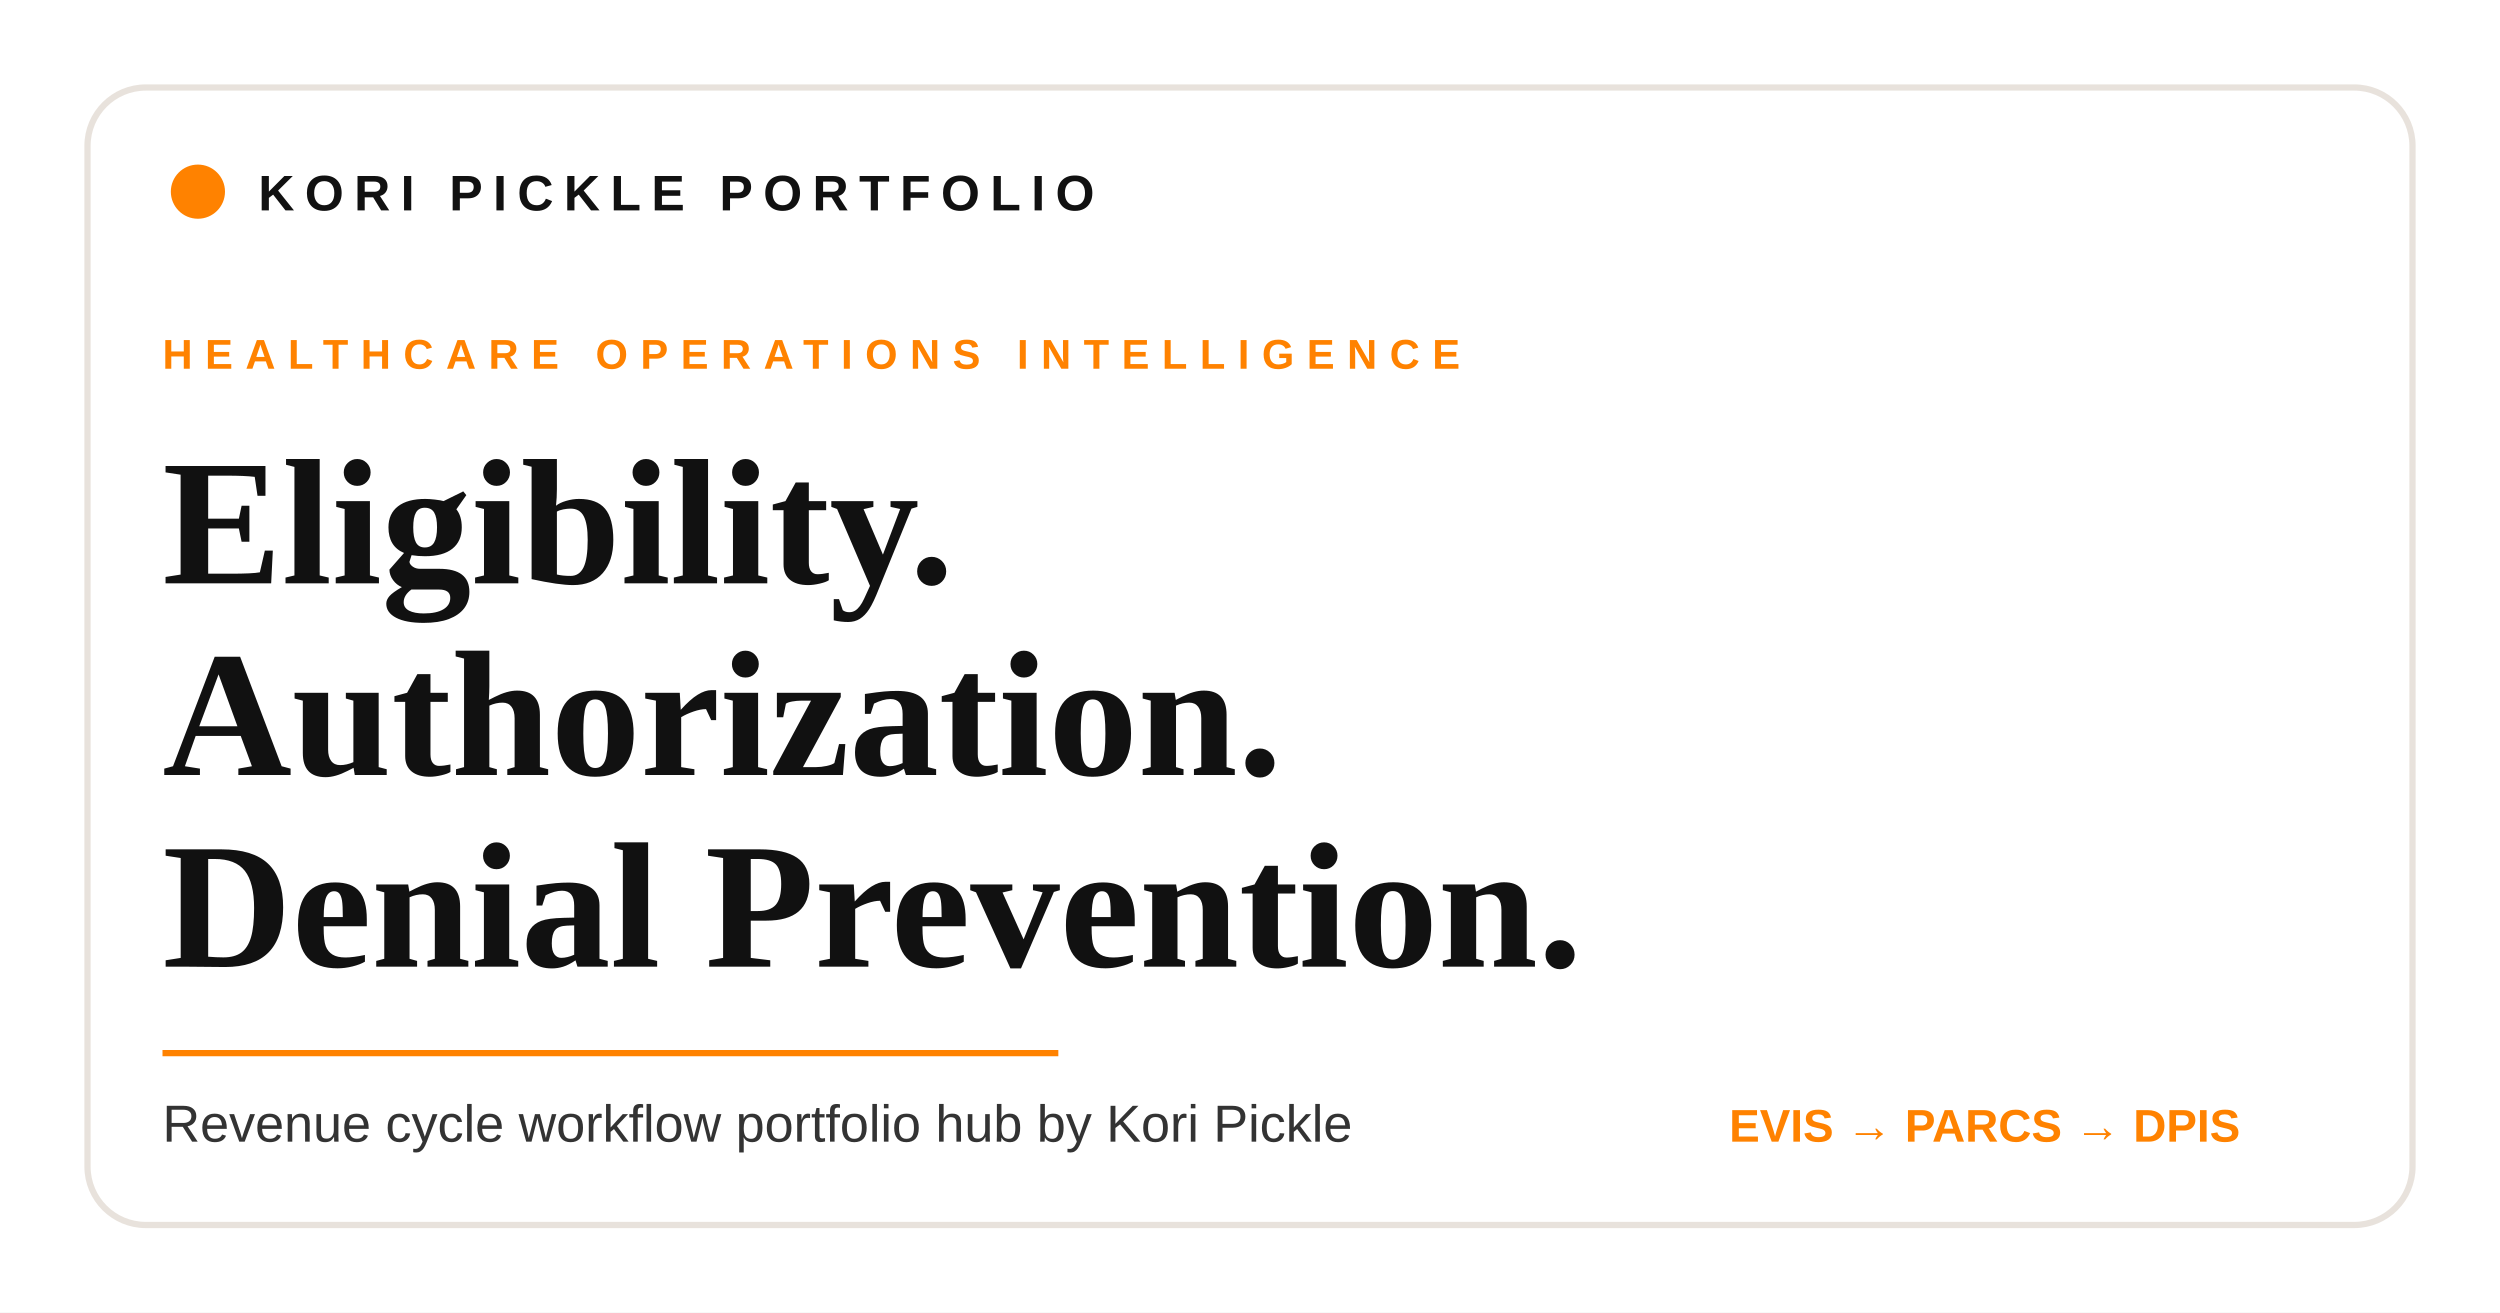
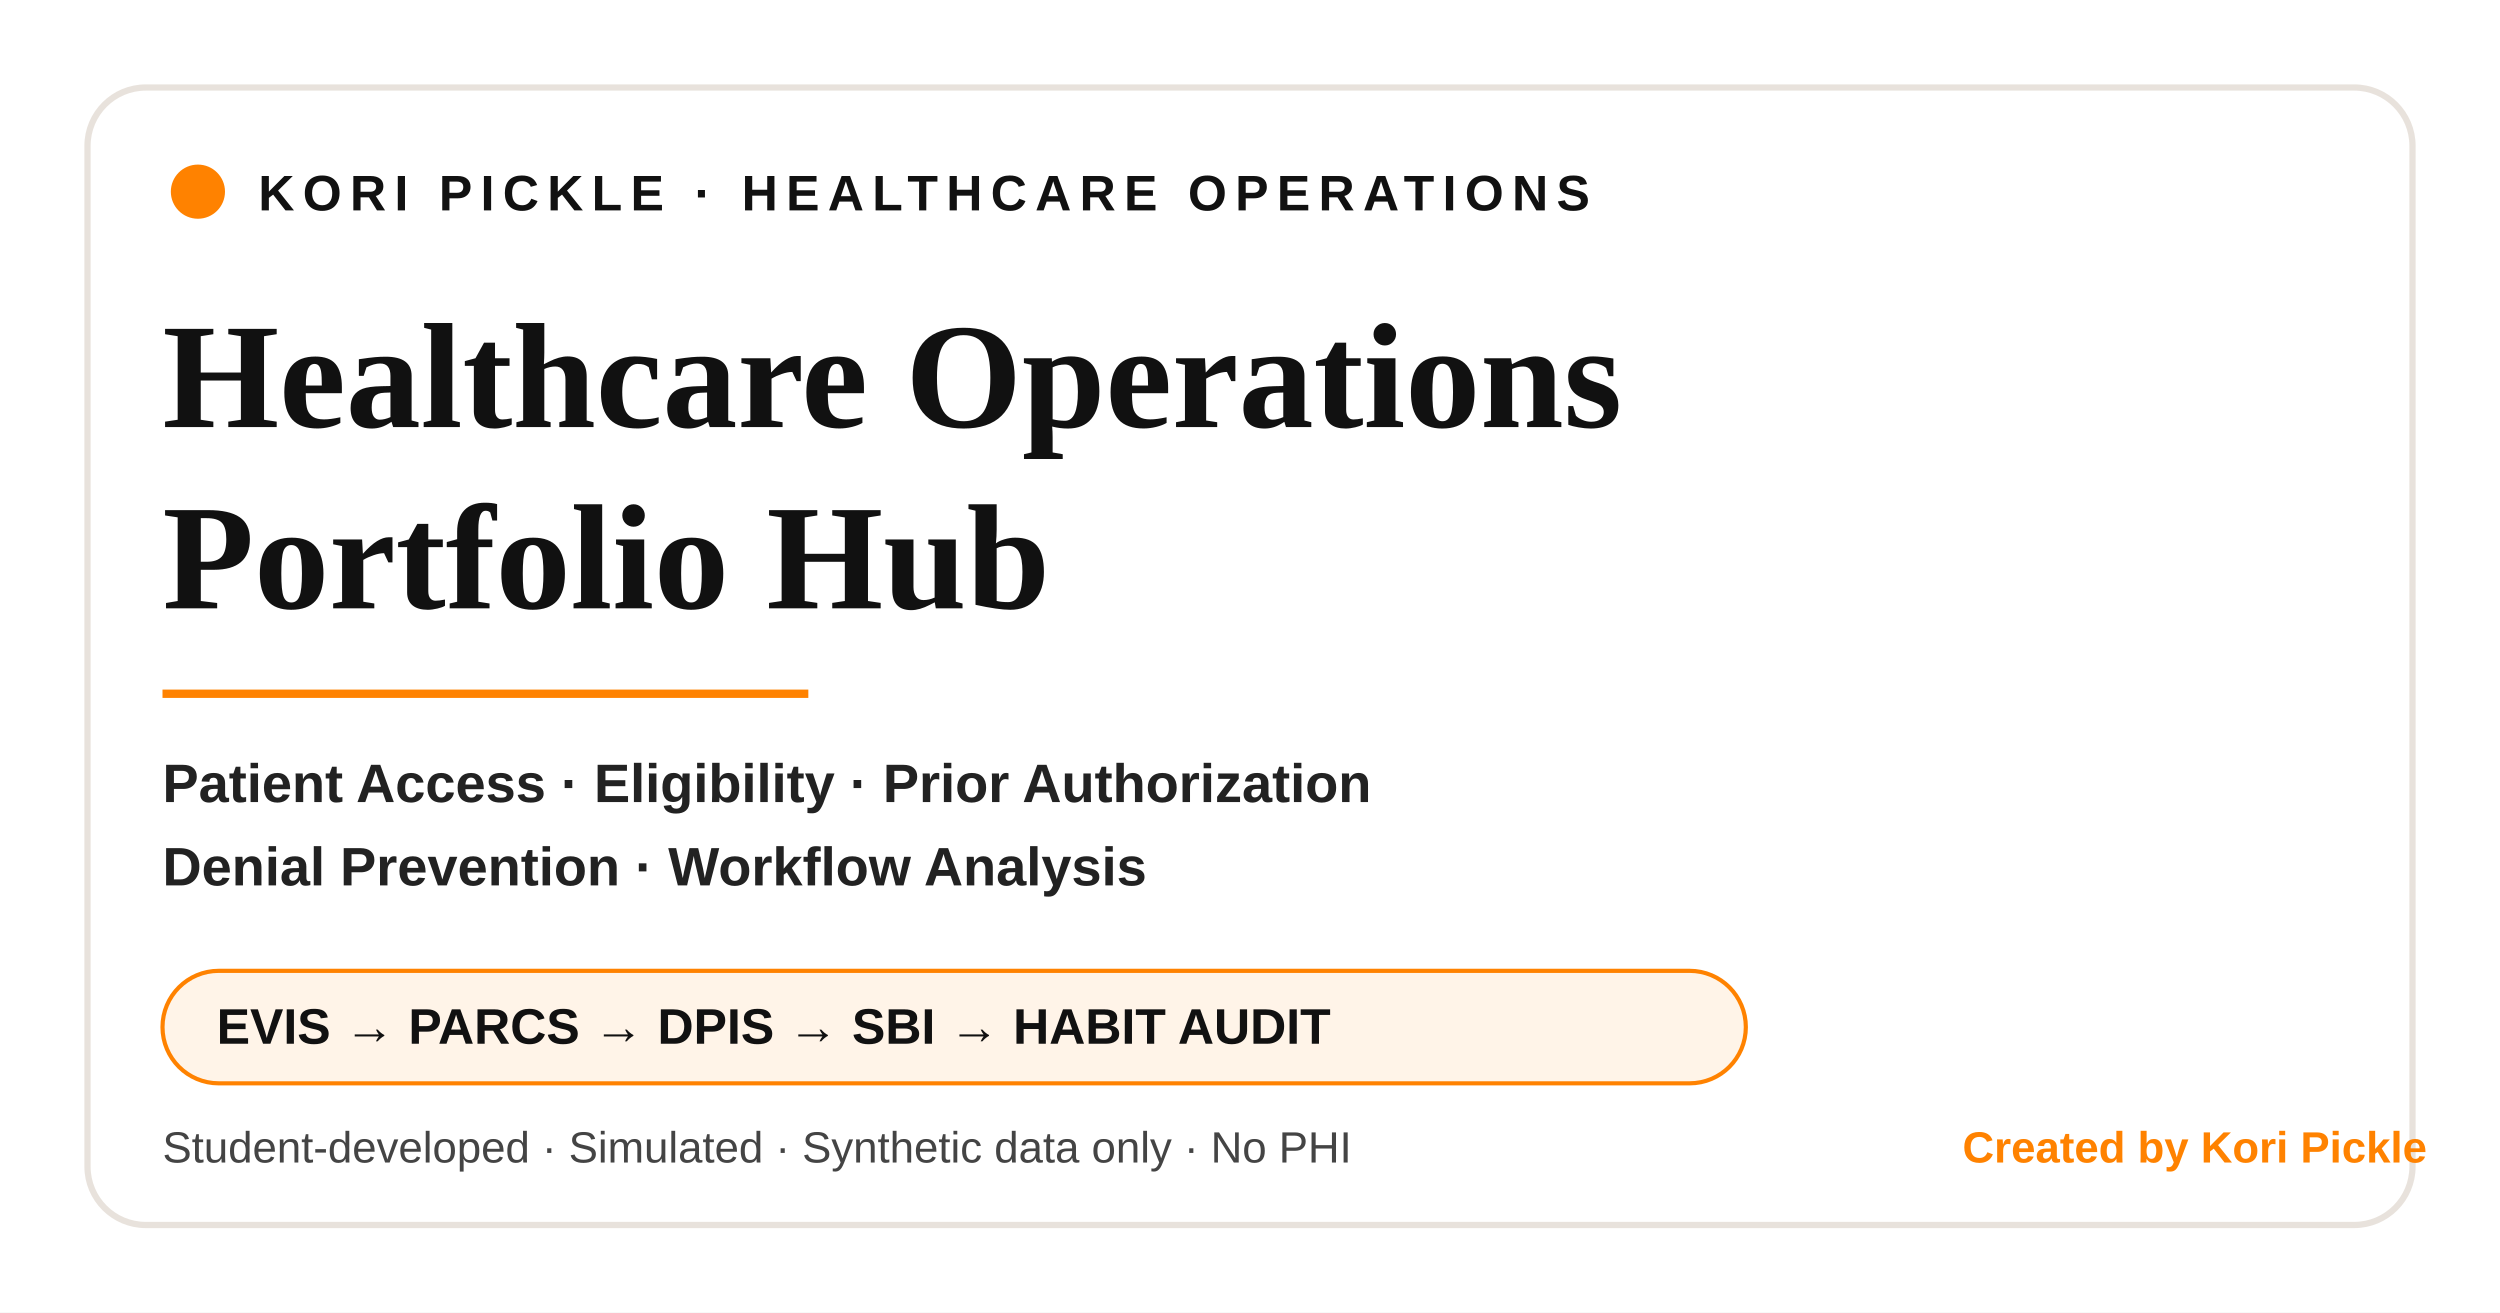
<svg xmlns="http://www.w3.org/2000/svg" width="1200" height="630" viewBox="0 0 1200 630">
  <rect width="1200" height="630" fill="#FFFFFF" />
  <rect x="42" y="42" width="1116" height="546" rx="28" fill="#FFFFFF" stroke="#E8E2DC" stroke-width="3" />
  <circle cx="95" cy="92" r="13" fill="#FF8200" />
-   <text x="124" y="101" font-family="Arial, Helvetica, sans-serif" font-size="24" font-weight="800" letter-spacing="5" fill="#111111">KORI PICKLE PORTFOLIO</text>
-   <text x="78" y="177" font-family="Arial, Helvetica, sans-serif" font-size="20" font-weight="800" letter-spacing="6" fill="#FF8200">HEALTHCARE OPERATIONS INTELLIGENCE</text>
-   <text x="78" y="280" font-family="Georgia, 'Times New Roman', serif" font-size="86" font-weight="700" fill="#111111">Eligibility.</text>
-   <text x="78" y="372" font-family="Georgia, 'Times New Roman', serif" font-size="86" font-weight="700" fill="#111111">Authorization.</text>
-   <text x="78" y="464" font-family="Georgia, 'Times New Roman', serif" font-size="86" font-weight="700" fill="#111111">Denial Prevention.</text>
-   <rect x="78" y="504" width="430" height="3" fill="#FF8200" />
-   <text x="78" y="548" font-family="Arial, Helvetica, sans-serif" font-size="25" fill="#333333">Revenue cycle workflow portfolio hub by Kori Pickle</text>
-   <text x="830" y="548" font-family="Arial, Helvetica, sans-serif" font-size="22" font-weight="700" fill="#FF8200">EVIS → PARCS → DPIS</text>
+   <text x="124" y="101" font-family="Arial, Helvetica, sans-serif" font-size="24" font-weight="800" letter-spacing="4" fill="#111111">KORI PICKLE · HEALTHCARE OPERATIONS</text>
+   <text x="78" y="205" font-family="Georgia, 'Times New Roman', serif" font-size="72" font-weight="700" fill="#111111">Healthcare Operations</text>
+   <text x="78" y="292" font-family="Georgia, 'Times New Roman', serif" font-size="72" font-weight="700" fill="#111111">Portfolio Hub</text>
+   <rect x="78" y="331" width="310" height="4" fill="#FF8200" />
+   <text x="78" y="385" font-family="Arial, Helvetica, sans-serif" font-size="26" font-weight="700" fill="#222222">Patient Access · Eligibility · Prior Authorization</text>
+   <text x="78" y="425" font-family="Arial, Helvetica, sans-serif" font-size="26" font-weight="700" fill="#222222">Denial Prevention · Workflow Analysis</text>
+   <rect x="78" y="466" width="760" height="54" rx="27" fill="#FFF4E8" stroke="#FF8200" stroke-width="2" />
+   <text x="104" y="501" font-family="Arial, Helvetica, sans-serif" font-size="24" font-weight="800" fill="#111111">EVIS → PARCS → DPIS → SBI → HABIT AUDIT</text>
+   <text x="78" y="558" font-family="Arial, Helvetica, sans-serif" font-size="21" fill="#444444">Student-developed · Simulated · Synthetic data only · No PHI</text>
+   <text x="942" y="558" font-family="Arial, Helvetica, sans-serif" font-size="21" font-weight="700" fill="#FF8200">Created by Kori Pickle</text>
</svg>
